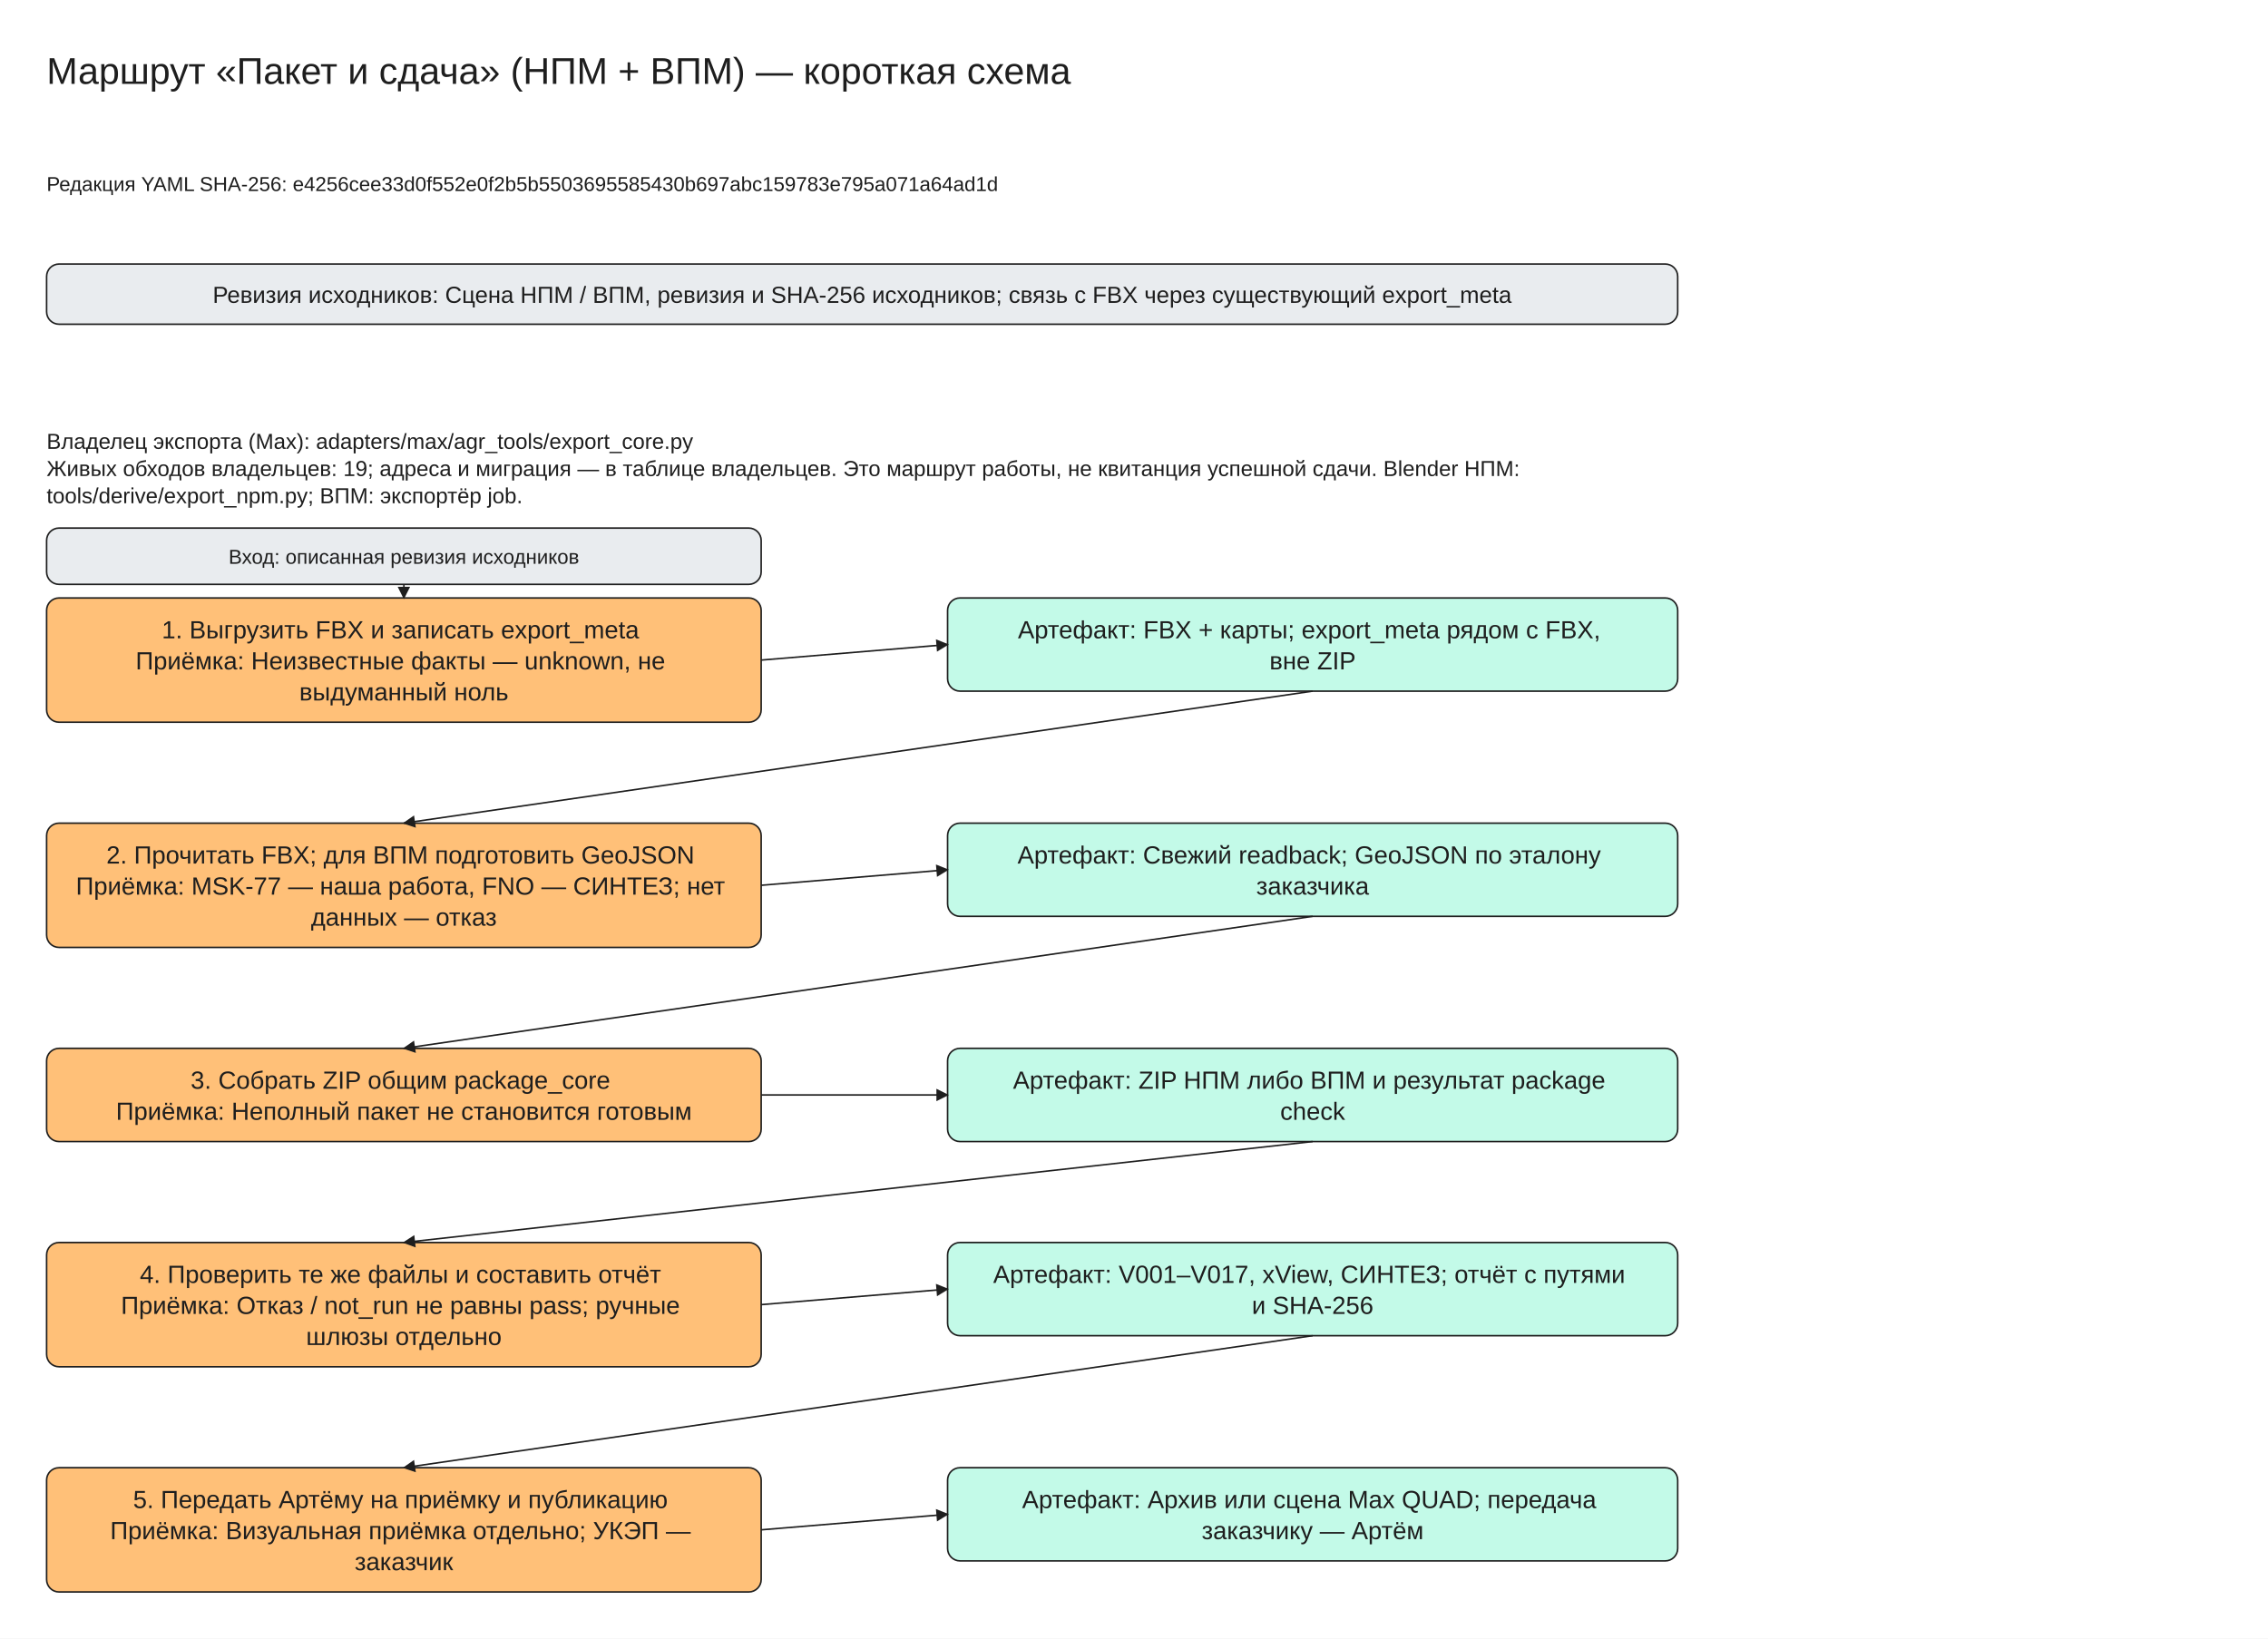
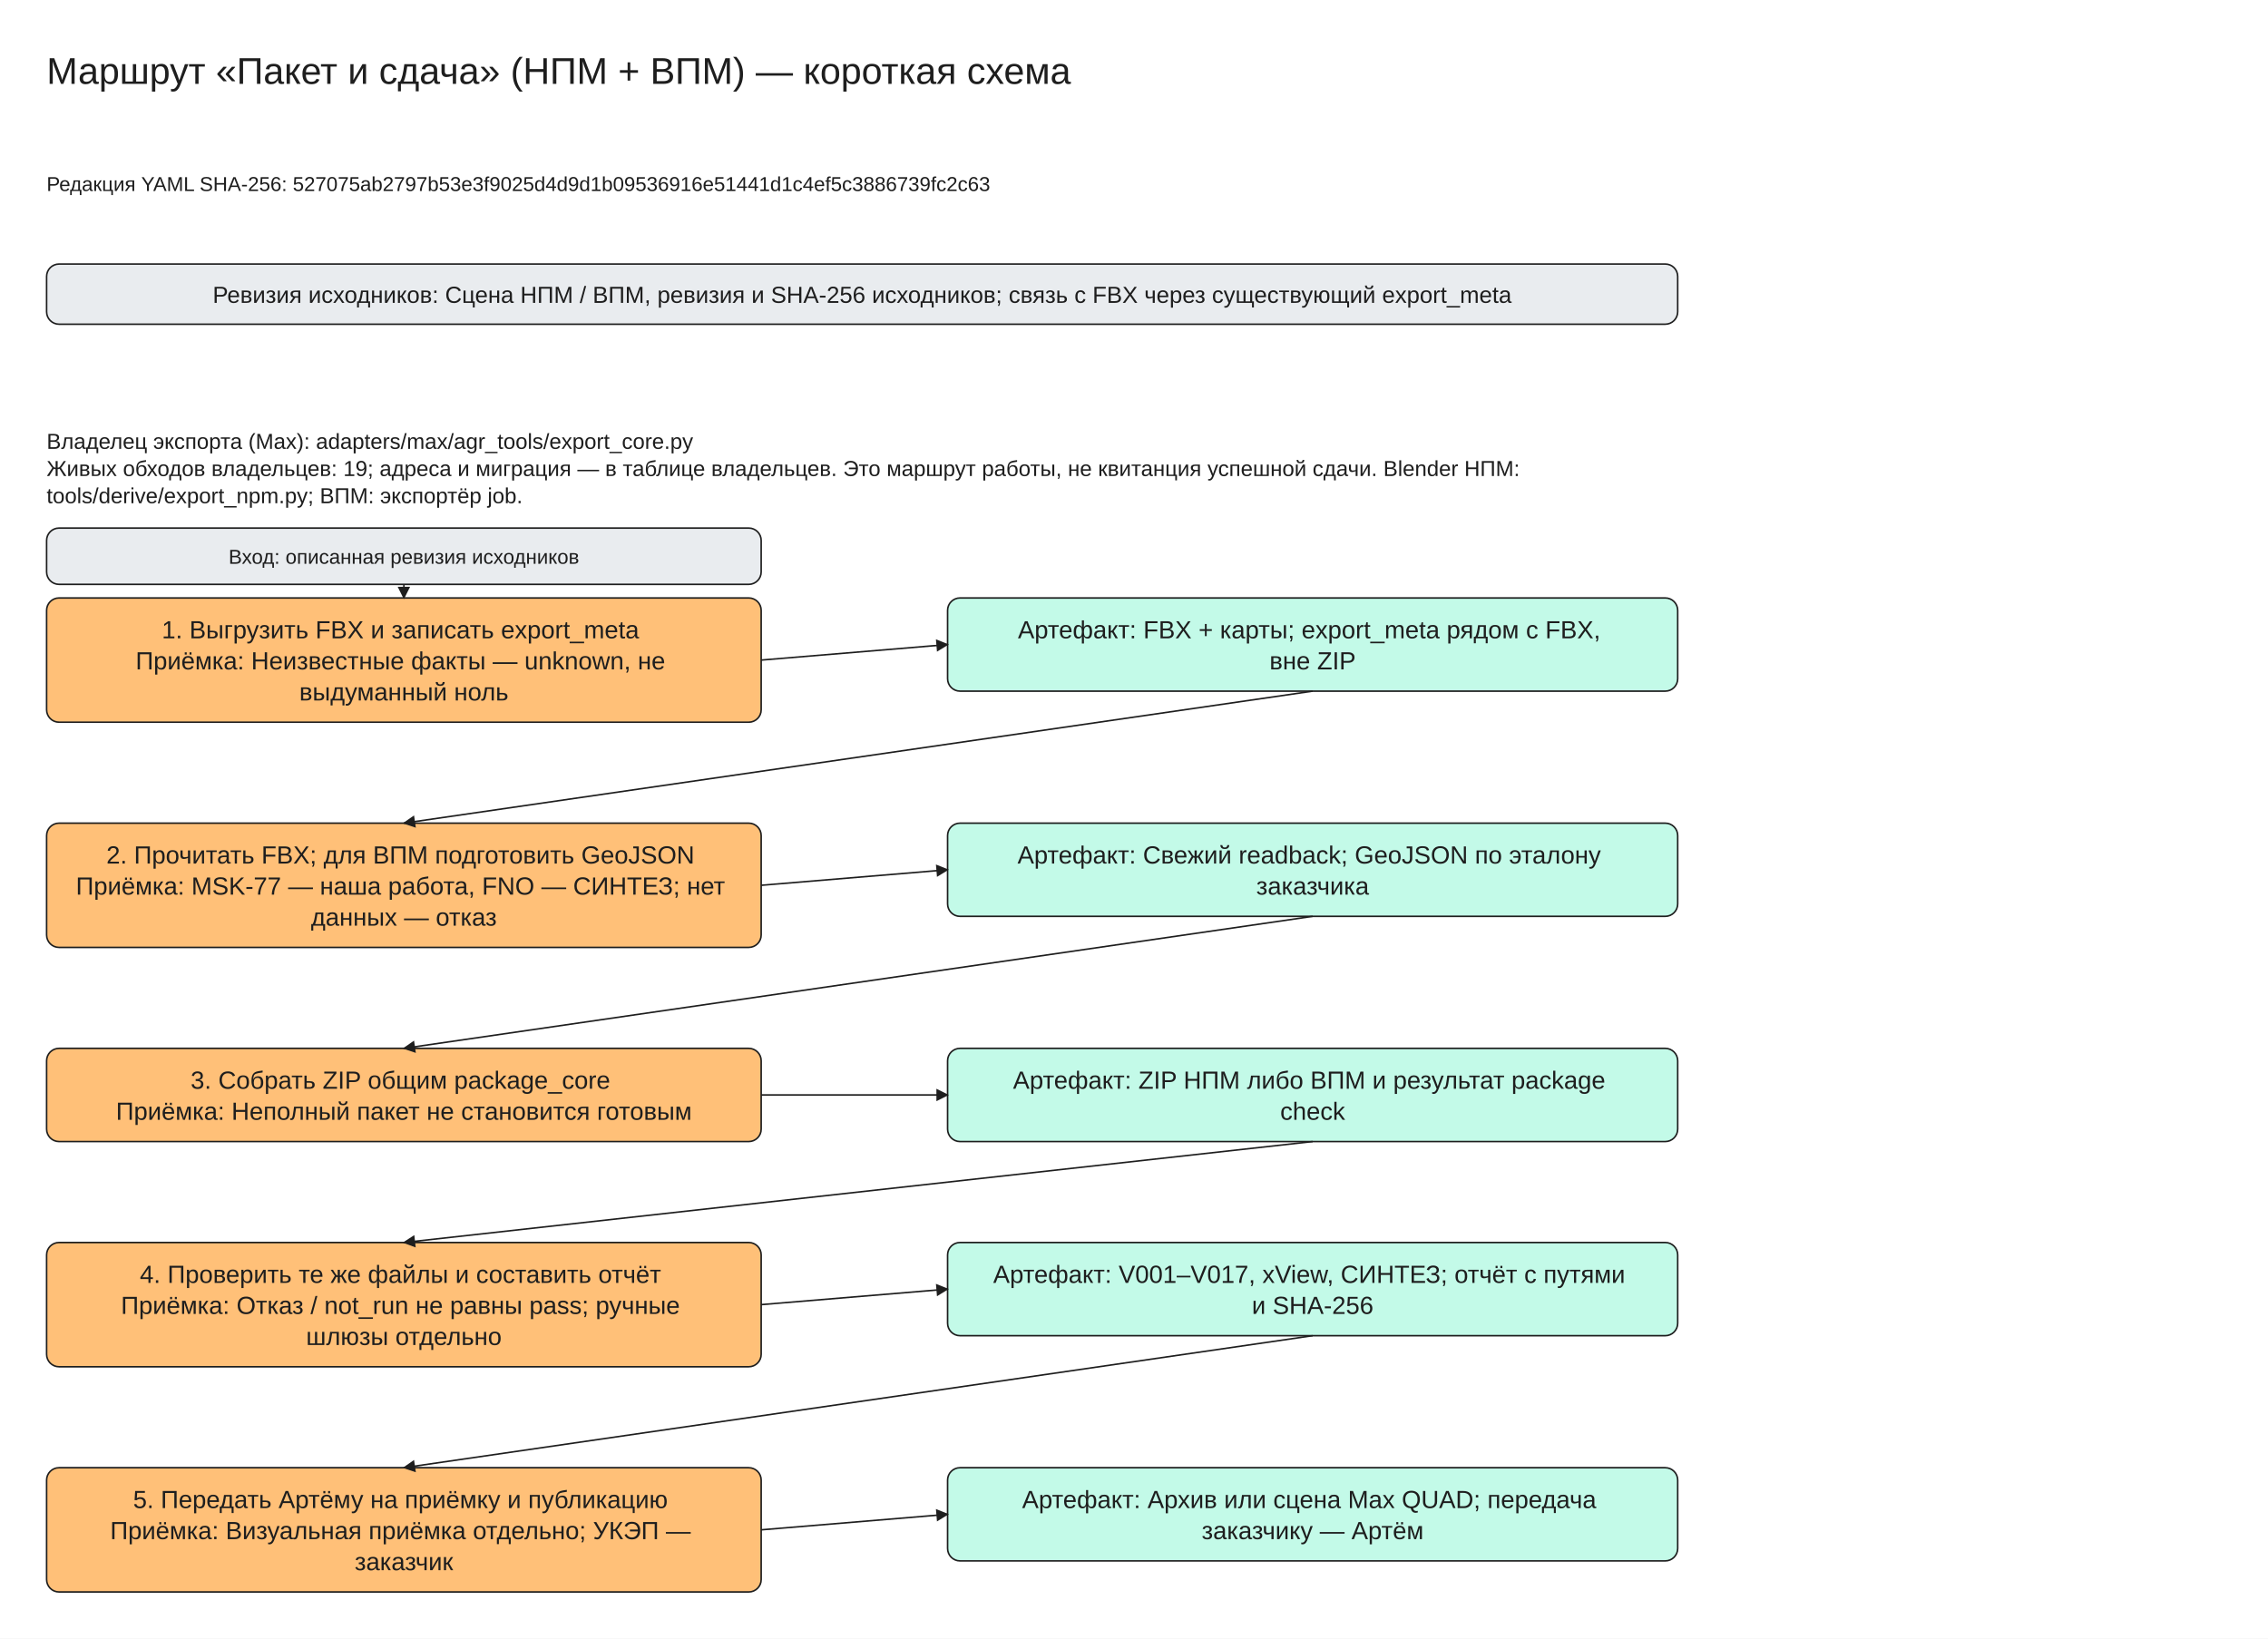
<svg xmlns="http://www.w3.org/2000/svg" viewBox="0 -30 1460 1055" width="1460" height="1055" font-family="Segoe UI, Arial, sans-serif">
  <defs>
    <marker id="arrow" viewBox="0 0 10 10" refX="9" refY="5" markerWidth="8" markerHeight="8" orient="auto-start-reverse">
      <path d="M0,0 L10,5 L0,10 z" fill="#1e1e1e" />
    </marker>
  </defs>
  <rect x="0" y="-30" width="1460" height="1055" fill="#ffffff" />
  <rect x="30" y="140" width="1050" height="38.75" rx="8" fill="#e9ecef" stroke="#1e1e1e" />
  <rect x="30" y="355" width="460" height="80.0" rx="8" fill="#ffc078" stroke="#1e1e1e" />
  <rect x="610" y="355" width="470" height="60.0" rx="8" fill="#c3fae8" stroke="#1e1e1e" />
  <rect x="30" y="310" width="460" height="36.25" rx="8" fill="#e9ecef" stroke="#1e1e1e" />
  <line x1="260.0" y1="346.25" x2="260.0" y2="355.0" stroke="#1e1e1e" marker-end="url(#arrow)" />
  <line x1="490" y1="395.0" x2="610" y2="385.0" stroke="#1e1e1e" marker-end="url(#arrow)" />
  <rect x="30" y="500.0" width="460" height="80.0" rx="8" fill="#ffc078" stroke="#1e1e1e" />
  <rect x="610" y="500.0" width="470" height="60.0" rx="8" fill="#c3fae8" stroke="#1e1e1e" />
  <line x1="845.0" y1="415.0" x2="260.0" y2="500.0" stroke="#1e1e1e" marker-end="url(#arrow)" />
  <line x1="490" y1="540.0" x2="610" y2="530.0" stroke="#1e1e1e" marker-end="url(#arrow)" />
  <rect x="30" y="645.0" width="460" height="60.0" rx="8" fill="#ffc078" stroke="#1e1e1e" />
  <rect x="610" y="645.0" width="470" height="60.0" rx="8" fill="#c3fae8" stroke="#1e1e1e" />
  <line x1="845.0" y1="560.0" x2="260.0" y2="645.0" stroke="#1e1e1e" marker-end="url(#arrow)" />
  <line x1="490" y1="675.0" x2="610" y2="675.0" stroke="#1e1e1e" marker-end="url(#arrow)" />
  <rect x="30" y="770.0" width="460" height="80.0" rx="8" fill="#ffc078" stroke="#1e1e1e" />
  <rect x="610" y="770.0" width="470" height="60.0" rx="8" fill="#c3fae8" stroke="#1e1e1e" />
  <line x1="845.0" y1="705.0" x2="260.0" y2="770.0" stroke="#1e1e1e" marker-end="url(#arrow)" />
  <line x1="490" y1="810.0" x2="610" y2="800.0" stroke="#1e1e1e" marker-end="url(#arrow)" />
  <rect x="30" y="915.0" width="460" height="80.0" rx="8" fill="#ffc078" stroke="#1e1e1e" />
  <rect x="610" y="915.0" width="470" height="60.0" rx="8" fill="#c3fae8" stroke="#1e1e1e" />
  <line x1="845.0" y1="830.0" x2="260.0" y2="915.0" stroke="#1e1e1e" marker-end="url(#arrow)" />
  <line x1="490" y1="955.0" x2="610" y2="945.0" stroke="#1e1e1e" marker-end="url(#arrow)" />
  <text x="30" y="0" font-size="24" text-anchor="start" fill="#1e1e1e">
    <tspan x="30" dy="24">Маршрут «Пакет и сдача» (НПМ + ВПМ) — короткая схема</tspan>
  </text>
  <text x="30" y="80" font-size="13" text-anchor="start" fill="#1e1e1e">
-     <tspan x="30" dy="13">Редакция YAML SHA-256: e4256cee33d0f552e0f2b5b5503695585430b697abc159783e795a071a64ad1d</tspan>
+     <tspan x="30" dy="13">Редакция YAML SHA-256: 527075ab2797b53e3f9025d4d9d1b09536916e51441d1c4ef5c3886739fc2c63</tspan>
  </text>
  <text x="555.0" y="150.0" font-size="15" text-anchor="middle" fill="#1e1e1e">
    <tspan x="555.0" dy="15">Ревизия исходников: Сцена НПМ / ВПМ, ревизия и SHA-256 исходников; связь с FBX через существующий export_meta</tspan>
  </text>
  <text x="30" y="245" font-size="14" text-anchor="start" fill="#1e1e1e">
    <tspan x="30" dy="14">Владелец экспорта (Max): adapters/max/agr_tools/export_core.py</tspan>
    <tspan x="30" dy="17.5">Живых обходов владельцев: 19; адреса и миграция — в таблице владельцев. Это маршрут работы, не квитанция успешной сдачи. Blender НПМ:</tspan>
    <tspan x="30" dy="17.5">tools/derive/export_npm.py; ВПМ: экспортёр job.</tspan>
  </text>
  <text x="260.0" y="365.0" font-size="16" text-anchor="middle" fill="#1e1e1e">
    <tspan x="260.0" dy="16">1. Выгрузить FBX и записать export_meta</tspan>
    <tspan x="260.0" dy="20.0">Приёмка: Неизвестные факты — unknown, не</tspan>
    <tspan x="260.0" dy="20.0">выдуманный ноль</tspan>
  </text>
  <text x="845.0" y="365.0" font-size="16" text-anchor="middle" fill="#1e1e1e">
    <tspan x="845.0" dy="16">Артефакт: FBX + карты; export_meta рядом с FBX,</tspan>
    <tspan x="845.0" dy="20.0">вне ZIP</tspan>
  </text>
  <text x="260.0" y="320.0" font-size="13" text-anchor="middle" fill="#1e1e1e">
    <tspan x="260.0" dy="13">Вход: описанная ревизия исходников</tspan>
  </text>
  <text x="260.0" y="510.0" font-size="16" text-anchor="middle" fill="#1e1e1e">
    <tspan x="260.0" dy="16">2. Прочитать FBX; для ВПМ подготовить GeoJSON</tspan>
    <tspan x="260.0" dy="20.0">Приёмка: MSK-77 — наша работа, FNO — СИНТЕЗ; нет</tspan>
    <tspan x="260.0" dy="20.0">данных — отказ</tspan>
  </text>
  <text x="845.0" y="510.0" font-size="16" text-anchor="middle" fill="#1e1e1e">
    <tspan x="845.0" dy="16">Артефакт: Свежий readback; GeoJSON по эталону</tspan>
    <tspan x="845.0" dy="20.0">заказчика</tspan>
  </text>
  <text x="260.0" y="655.0" font-size="16" text-anchor="middle" fill="#1e1e1e">
    <tspan x="260.0" dy="16">3. Собрать ZIP общим package_core</tspan>
    <tspan x="260.0" dy="20.0">Приёмка: Неполный пакет не становится готовым</tspan>
  </text>
  <text x="845.0" y="655.0" font-size="16" text-anchor="middle" fill="#1e1e1e">
    <tspan x="845.0" dy="16">Артефакт: ZIP НПМ либо ВПМ и результат package</tspan>
    <tspan x="845.0" dy="20.0">check</tspan>
  </text>
  <text x="260.0" y="780.0" font-size="16" text-anchor="middle" fill="#1e1e1e">
    <tspan x="260.0" dy="16">4. Проверить те же файлы и составить отчёт</tspan>
    <tspan x="260.0" dy="20.0">Приёмка: Отказ / not_run не равны pass; ручные</tspan>
    <tspan x="260.0" dy="20.0">шлюзы отдельно</tspan>
  </text>
  <text x="845.0" y="780.0" font-size="16" text-anchor="middle" fill="#1e1e1e">
    <tspan x="845.0" dy="16">Артефакт: V001–V017, xView, СИНТЕЗ; отчёт с путями</tspan>
    <tspan x="845.0" dy="20.0">и SHA-256</tspan>
  </text>
  <text x="260.0" y="925.0" font-size="16" text-anchor="middle" fill="#1e1e1e">
    <tspan x="260.0" dy="16">5. Передать Артёму на приёмку и публикацию</tspan>
    <tspan x="260.0" dy="20.0">Приёмка: Визуальная приёмка отдельно; УКЭП —</tspan>
    <tspan x="260.0" dy="20.0">заказчик</tspan>
  </text>
  <text x="845.0" y="925.0" font-size="16" text-anchor="middle" fill="#1e1e1e">
    <tspan x="845.0" dy="16">Артефакт: Архив или сцена Max QUAD; передача</tspan>
    <tspan x="845.0" dy="20.0">заказчику — Артём</tspan>
  </text>
</svg>
